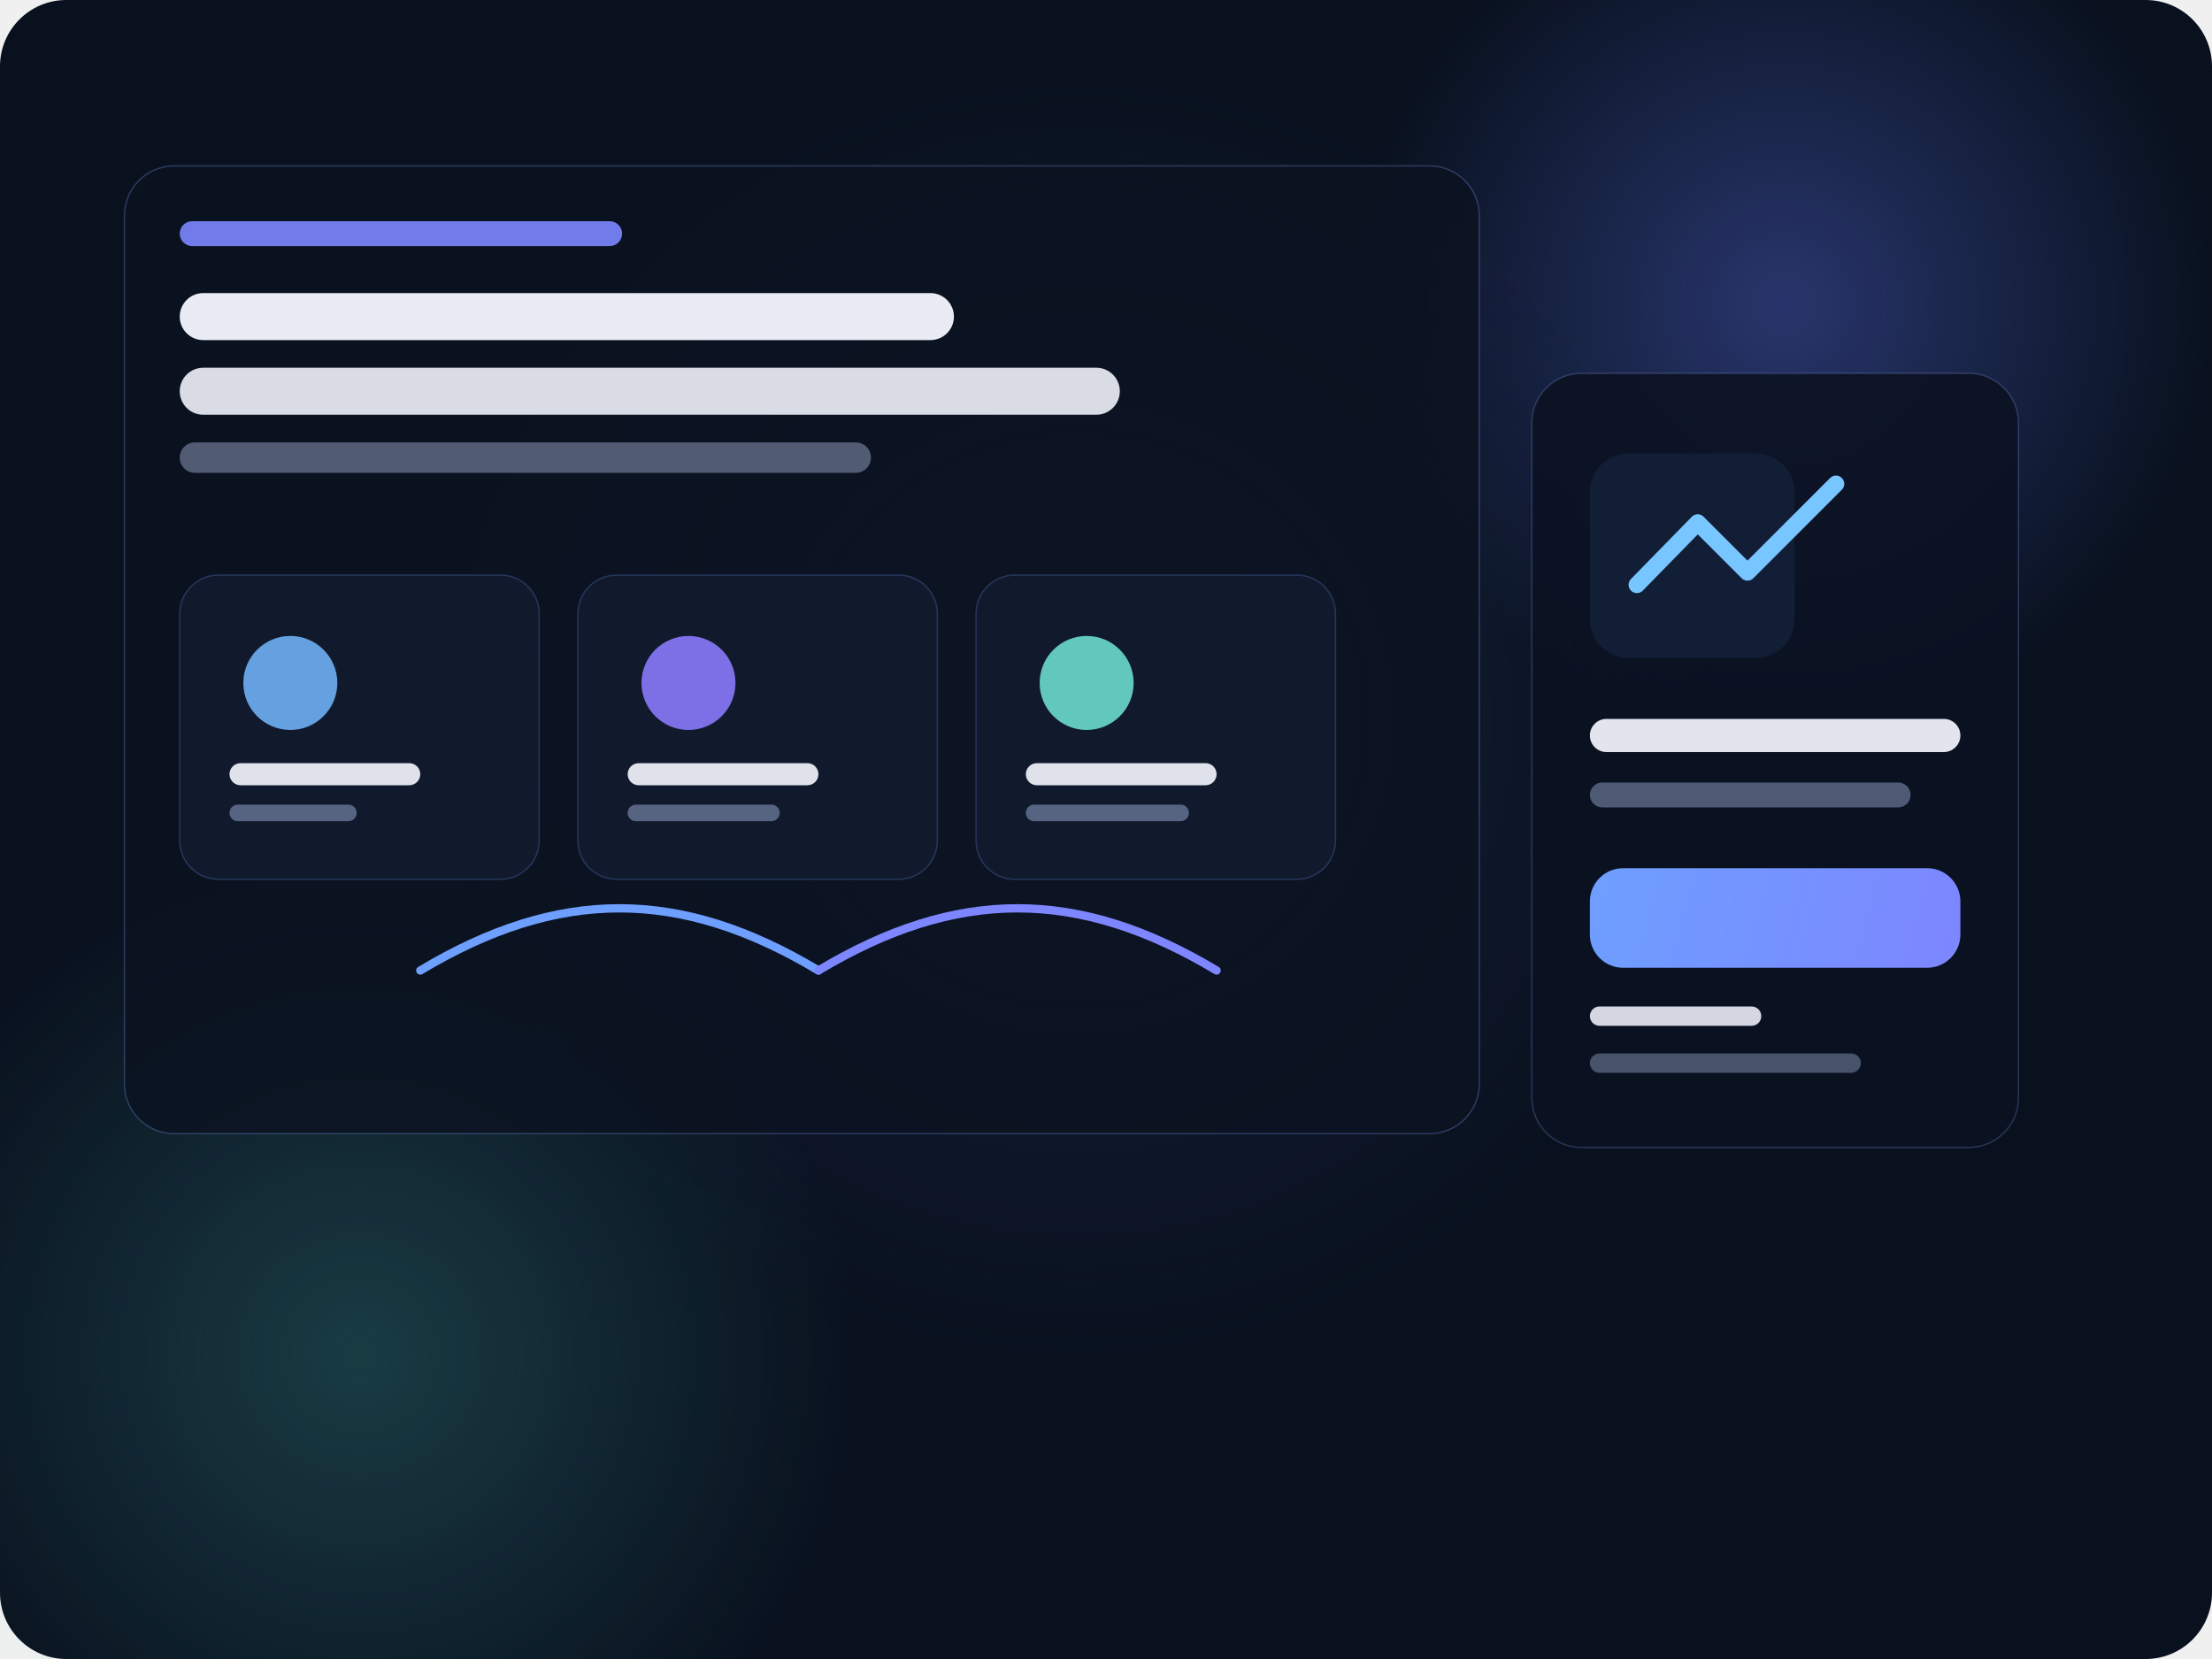
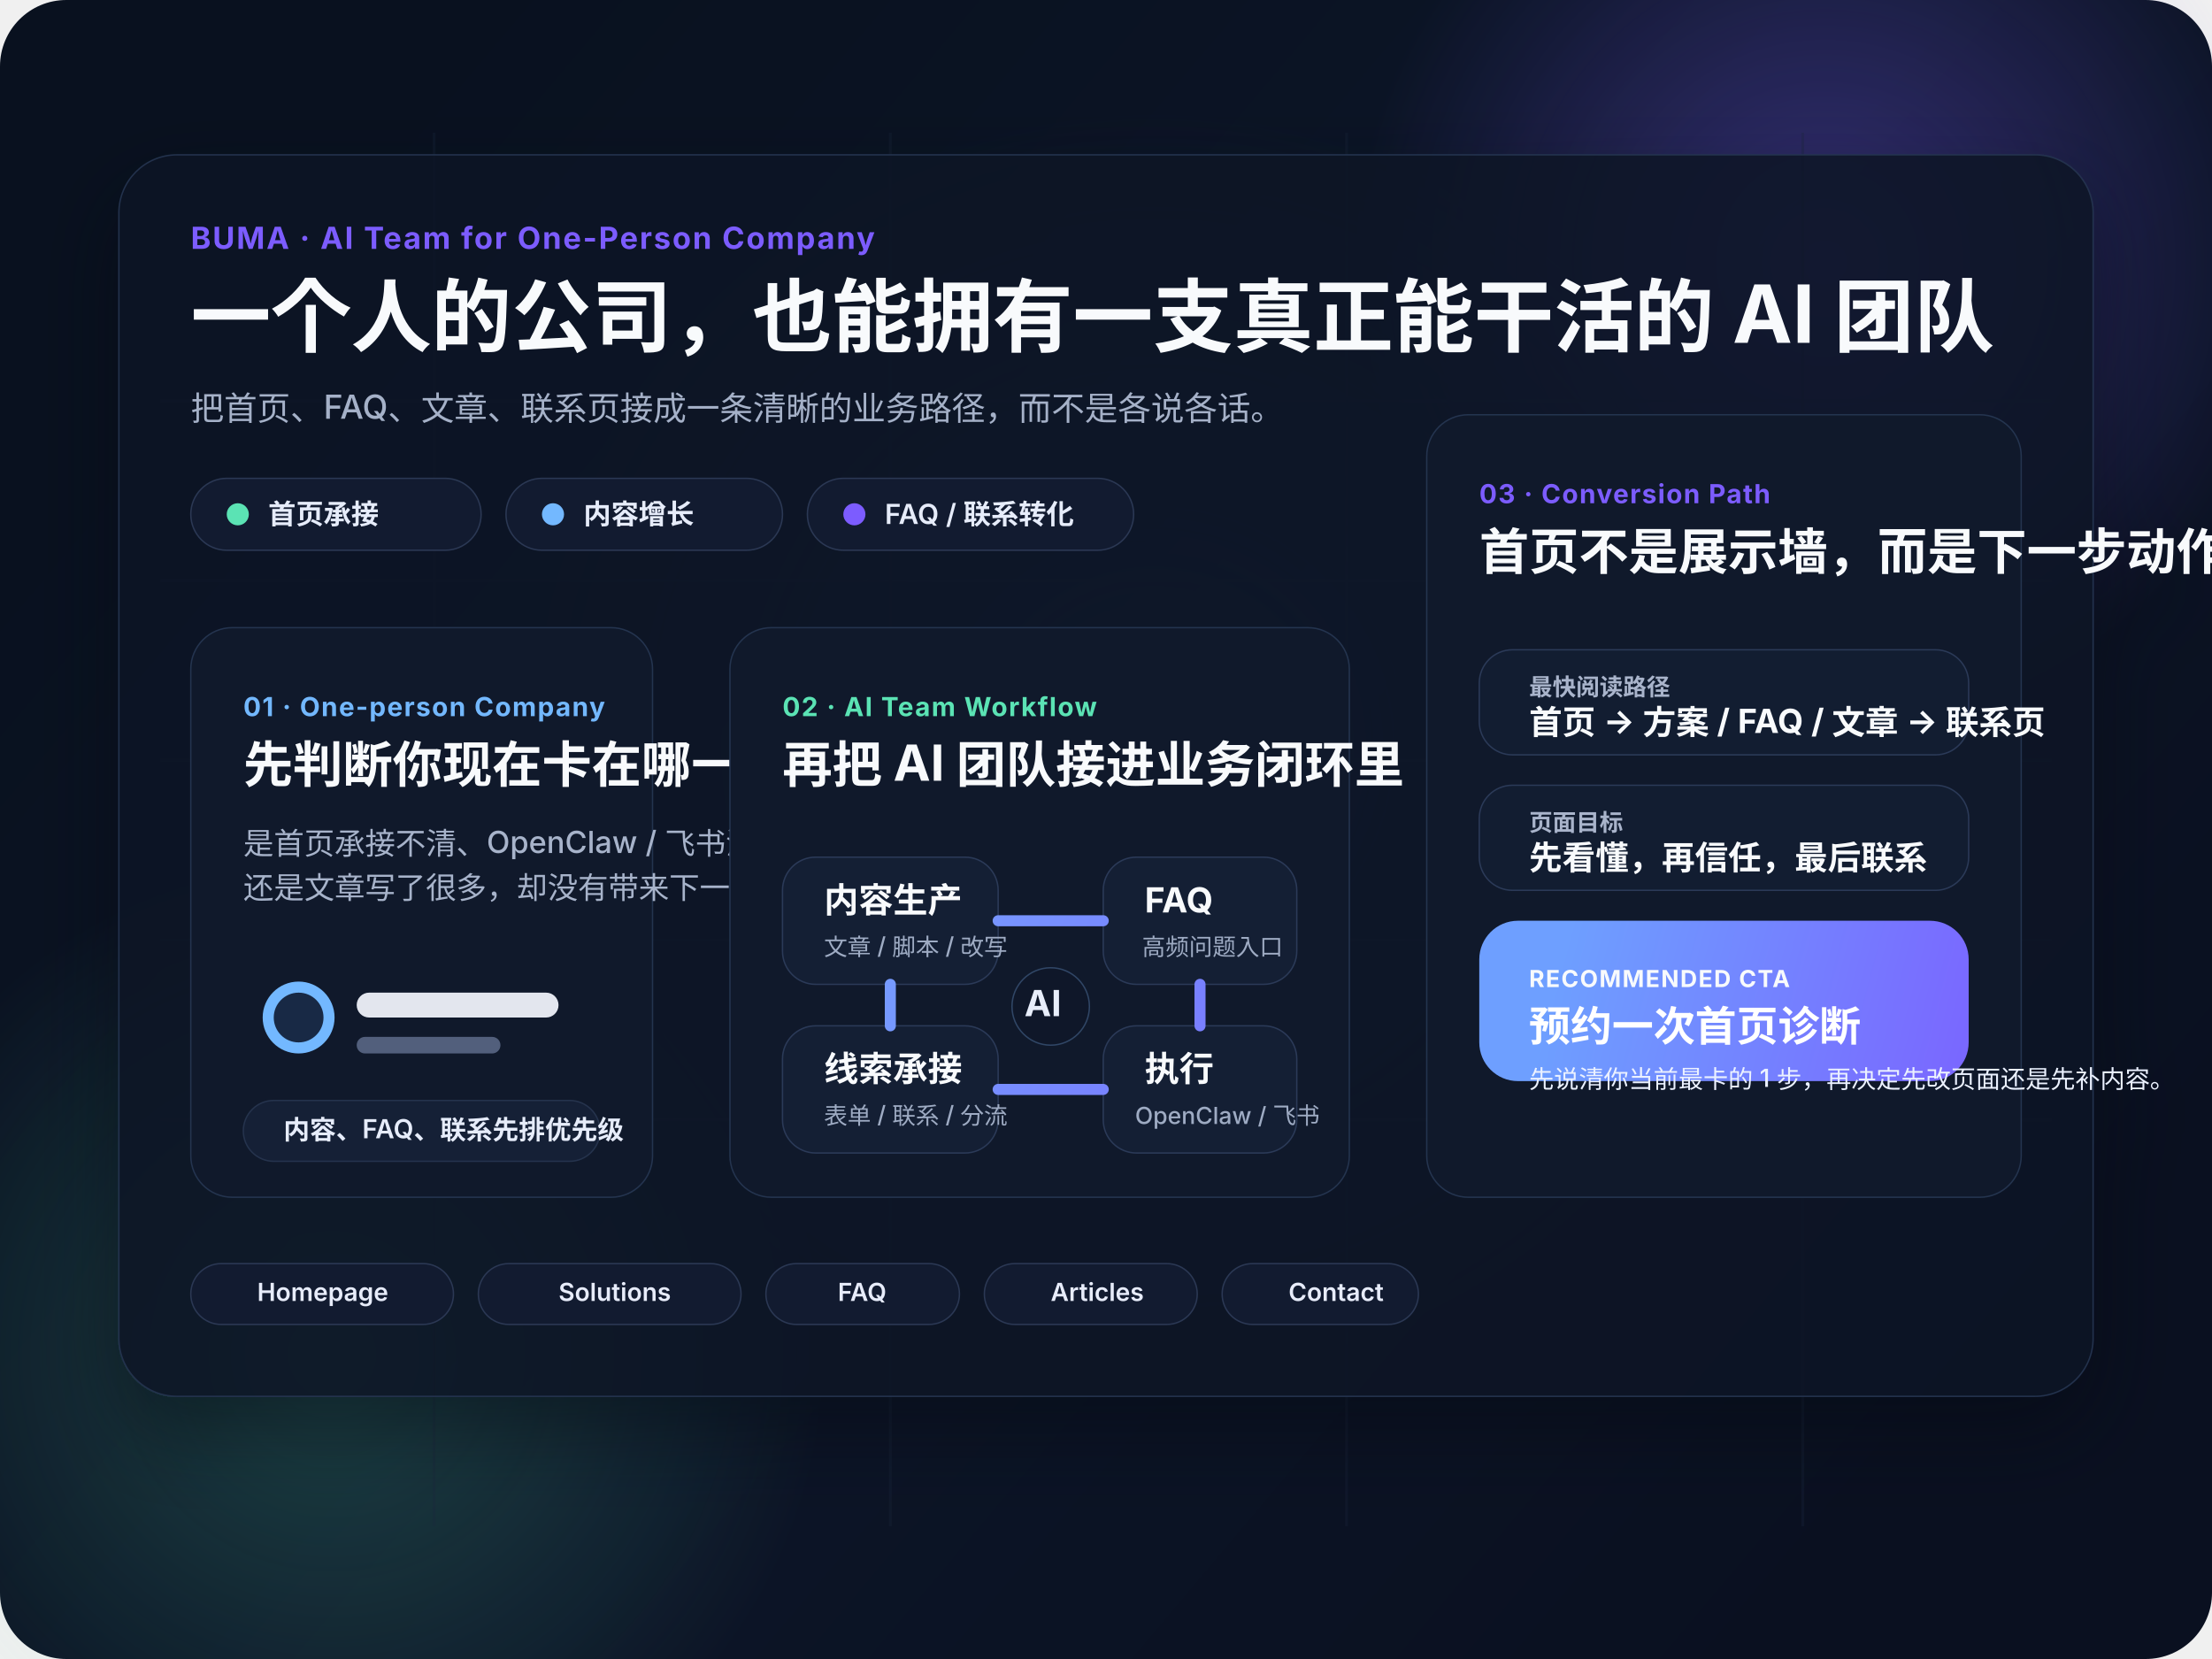
- <svg xmlns="http://www.w3.org/2000/svg" width="1600" height="1200" viewBox="0 0 1600 1200" fill="none">
-   <rect width="1600" height="1200" rx="48" fill="#09111F" />
-   <g opacity="0.9">
-     <circle cx="1290" cy="220" r="310" fill="url(#g1)" />
-     <circle cx="260" cy="980" r="360" fill="url(#g2)" />
-     <circle cx="780" cy="520" r="460" fill="url(#g3)" />
+ <svg xmlns="http://www.w3.org/2000/svg" width="1600" height="1200" viewBox="0 0 1600 1200" fill="none" role="img" aria-labelledby="title desc">
+   <defs>
+     <linearGradient id="bg" x1="220" y1="120" x2="1380" y2="1100" gradientUnits="userSpaceOnUse">
+       <stop stop-color="#09111F" />
+       <stop offset="0.52" stop-color="#0C1527" />
+       <stop offset="1" stop-color="#0A1020" />
+     </linearGradient>
+     <radialGradient id="glowLeft" cx="0" cy="0" r="1" gradientUnits="userSpaceOnUse" gradientTransform="translate(240 980) rotate(90) scale(360)">
+       <stop stop-color="#5BE3B4" stop-opacity="0.22" />
+       <stop offset="1" stop-color="#5BE3B4" stop-opacity="0" />
+     </radialGradient>
+     <radialGradient id="glowRight" cx="0" cy="0" r="1" gradientUnits="userSpaceOnUse" gradientTransform="translate(1320 190) rotate(90) scale(340)">
+       <stop stop-color="#7C5CFF" stop-opacity="0.36" />
+       <stop offset="1" stop-color="#7C5CFF" stop-opacity="0" />
+     </radialGradient>
+     <radialGradient id="glowCenter" cx="0" cy="0" r="1" gradientUnits="userSpaceOnUse" gradientTransform="translate(835 540) rotate(90) scale(460)">
+       <stop stop-color="#182A47" stop-opacity="0.78" />
+       <stop offset="1" stop-color="#182A47" stop-opacity="0" />
+     </radialGradient>
+     <linearGradient id="line" x1="530" y1="420" x2="1170" y2="760" gradientUnits="userSpaceOnUse">
+       <stop stop-color="#73B8FF" />
+       <stop offset="1" stop-color="#7C5CFF" />
+     </linearGradient>
+     <linearGradient id="cta" x1="1110" y1="768" x2="1460" y2="860" gradientUnits="userSpaceOnUse">
+       <stop stop-color="#6E9FFF" />
+       <stop offset="1" stop-color="#7C5CFF" />
+     </linearGradient>
+     <filter id="softShadow" x="0" y="0" width="1600" height="1200" filterUnits="userSpaceOnUse" color-interpolation-filters="sRGB">
+       <feFlood flood-opacity="0" result="BackgroundImageFix" />
+       <feColorMatrix in="SourceAlpha" type="matrix" values="0 0 0 0 0 0 0 0 0 0 0 0 0 0 0 0 0 0 127 0" result="hardAlpha" />
+       <feOffset dy="26" />
+       <feGaussianBlur stdDeviation="30" />
+       <feComposite in2="hardAlpha" operator="out" />
+       <feColorMatrix type="matrix" values="0 0 0 0 0.015 0 0 0 0 0.031 0 0 0 0 0.065 0 0 0 0.46 0" />
+       <feBlend mode="normal" in2="BackgroundImageFix" result="effect1_dropShadow_1_1" />
+       <feBlend mode="normal" in="SourceGraphic" in2="effect1_dropShadow_1_1" result="shape" />
+     </filter>
+   </defs>
+   <rect width="1600" height="1200" rx="48" fill="url(#bg)" />
+   <circle cx="240" cy="980" r="360" fill="url(#glowLeft)" />
+   <circle cx="1320" cy="190" r="340" fill="url(#glowRight)" />
+   <circle cx="835" cy="540" r="460" fill="url(#glowCenter)" />
+   <g opacity="0.32">
+     <path d="M116 290H1484" stroke="#1D2A42" stroke-width="2" />
+     <path d="M116 420H1484" stroke="#1D2A42" stroke-width="2" />
+     <path d="M116 550H1484" stroke="#1D2A42" stroke-width="2" />
+     <path d="M116 680H1484" stroke="#1D2A42" stroke-width="2" />
+     <path d="M116 810H1484" stroke="#1D2A42" stroke-width="2" />
+     <path d="M314 96V1104" stroke="#1A263D" stroke-width="2" />
+     <path d="M644 96V1104" stroke="#1A263D" stroke-width="2" />
+     <path d="M974 96V1104" stroke="#1A263D" stroke-width="2" />
+     <path d="M1304 96V1104" stroke="#1A263D" stroke-width="2" />
  </g>
-   <rect x="90" y="120" width="980" height="700" rx="36" fill="rgba(11,18,33,0.84)" stroke="rgba(137,160,255,0.28)" />
-   <rect x="130" y="160" width="320" height="18" rx="9" fill="#7D86FF" fill-opacity="0.9" />
-   <rect x="130" y="212" width="560" height="34" rx="17" fill="#F5F7FF" fill-opacity="0.95" />
-   <rect x="130" y="266" width="680" height="34" rx="17" fill="#F5F7FF" fill-opacity="0.88" />
-   <rect x="130" y="320" width="500" height="22" rx="11" fill="#98A6C7" fill-opacity="0.5" />
-   <rect x="130" y="416" width="260" height="220" rx="28" fill="#111A2D" stroke="#26365A" />
-   <rect x="418" y="416" width="260" height="220" rx="28" fill="#111A2D" stroke="#26365A" />
-   <rect x="706" y="416" width="260" height="220" rx="28" fill="#111A2D" stroke="#26365A" />
-   <circle cx="210" cy="494" r="34" fill="#73B8FF" fill-opacity="0.85" />
-   <rect x="166" y="552" width="138" height="16" rx="8" fill="#F5F7FF" fill-opacity="0.9" />
-   <rect x="166" y="582" width="92" height="12" rx="6" fill="#8EA0C6" fill-opacity="0.55" />
-   <circle cx="498" cy="494" r="34" fill="#8C7BFF" fill-opacity="0.88" />
-   <rect x="454" y="552" width="138" height="16" rx="8" fill="#F5F7FF" fill-opacity="0.9" />
-   <rect x="454" y="582" width="110" height="12" rx="6" fill="#8EA0C6" fill-opacity="0.55" />
-   <circle cx="786" cy="494" r="34" fill="#6DE0D2" fill-opacity="0.88" />
-   <rect x="742" y="552" width="138" height="16" rx="8" fill="#F5F7FF" fill-opacity="0.9" />
-   <rect x="742" y="582" width="118" height="12" rx="6" fill="#8EA0C6" fill-opacity="0.55" />
-   <path d="M304 702C404 642 492 642 592 702" stroke="#6E9FFF" stroke-width="6" stroke-linecap="round" />
-   <path d="M592 702C692 642 780 642 880 702" stroke="#7D86FF" stroke-width="6" stroke-linecap="round" />
-   <rect x="1108" y="270" width="352" height="560" rx="36" fill="rgba(11,18,33,0.88)" stroke="rgba(145,166,255,0.24)" />
-   <rect x="1150" y="328" width="148" height="148" rx="28" fill="#121E36" />
-   <path d="M1184 423L1228 378L1264 414L1328 350" stroke="#77C6FF" stroke-width="12" stroke-linecap="round" stroke-linejoin="round" />
-   <rect x="1150" y="520" width="268" height="24" rx="12" fill="#F5F7FF" fill-opacity="0.92" />
-   <rect x="1150" y="566" width="232" height="18" rx="9" fill="#93A4C7" fill-opacity="0.5" />
-   <rect x="1150" y="628" width="268" height="72" rx="24" fill="url(#g4)" />
-   <rect x="1150" y="728" width="124" height="14" rx="7" fill="#F5F7FF" fill-opacity="0.86" />
-   <rect x="1150" y="762" width="196" height="14" rx="7" fill="#93A4C7" fill-opacity="0.45" />
-   <defs>
-     <radialGradient id="g1" cx="0" cy="0" r="1" gradientUnits="userSpaceOnUse" gradientTransform="translate(1290 220) rotate(90) scale(310)">
-       <stop stop-color="#637BFF" stop-opacity="0.38" />
-       <stop offset="1" stop-color="#637BFF" stop-opacity="0" />
-     </radialGradient>
-     <radialGradient id="g2" cx="0" cy="0" r="1" gradientUnits="userSpaceOnUse" gradientTransform="translate(260 980) rotate(90) scale(360)">
-       <stop stop-color="#52D7C7" stop-opacity="0.24" />
-       <stop offset="1" stop-color="#52D7C7" stop-opacity="0" />
-     </radialGradient>
-     <radialGradient id="g3" cx="0" cy="0" r="1" gradientUnits="userSpaceOnUse" gradientTransform="translate(780 520) rotate(90) scale(460)">
-       <stop stop-color="#1A2947" stop-opacity="0.8" />
-       <stop offset="1" stop-color="#1A2947" stop-opacity="0" />
-     </radialGradient>
-     <linearGradient id="g4" x1="1150" y1="628" x2="1418" y2="700" gradientUnits="userSpaceOnUse">
-       <stop stop-color="#6E9FFF" />
-       <stop offset="1" stop-color="#7D86FF" />
-     </linearGradient>
-   </defs>
+   <g filter="url(#softShadow)">
+     <rect x="86" y="112" width="1428" height="898" rx="42" fill="#0D1526" fill-opacity="0.86" stroke="#23324D" />
+     <text x="138" y="180" fill="#7C5CFF" font-size="22" font-weight="700" font-family="Inter, PingFang SC, Microsoft YaHei, sans-serif" letter-spacing="1.2">BUMA · AI Team for One-Person Company</text>
+     <text x="138" y="250" fill="#F8FAFC" font-size="58" font-weight="700" font-family="Inter, PingFang SC, Microsoft YaHei, sans-serif">一个人的公司，也能拥有一支真正能干活的 AI 团队</text>
+     <text x="138" y="304" fill="#A5B1C8" font-size="24" font-weight="500" font-family="Inter, PingFang SC, Microsoft YaHei, sans-serif">把首页、FAQ、文章、联系页接成一条清晰的业务路径，而不是各说各话。</text>
+     <rect x="138" y="346" width="210" height="52" rx="26" fill="#121B30" stroke="#2B3854" />
+     <circle cx="172" cy="372" r="8" fill="#5BE3B4" />
+     <text x="194" y="379" fill="#E6ECFA" font-size="20" font-weight="600" font-family="Inter, PingFang SC, Microsoft YaHei, sans-serif">首页承接</text>
+     <rect x="366" y="346" width="200" height="52" rx="26" fill="#121B30" stroke="#2B3854" />
+     <circle cx="400" cy="372" r="8" fill="#73B8FF" />
+     <text x="422" y="379" fill="#E6ECFA" font-size="20" font-weight="600" font-family="Inter, PingFang SC, Microsoft YaHei, sans-serif">内容增长</text>
+     <rect x="584" y="346" width="236" height="52" rx="26" fill="#121B30" stroke="#2B3854" />
+     <circle cx="618" cy="372" r="8" fill="#7C5CFF" />
+     <text x="640" y="379" fill="#E6ECFA" font-size="20" font-weight="600" font-family="Inter, PingFang SC, Microsoft YaHei, sans-serif">FAQ / 联系转化</text>
+     <g>
+       <rect x="138" y="454" width="334" height="412" rx="30" fill="#10192B" stroke="#24344F" />
+       <text x="176" y="518" fill="#73B8FF" font-size="19" font-weight="700" font-family="Inter, PingFang SC, Microsoft YaHei, sans-serif" letter-spacing="0.9">01 · One-person Company</text>
+       <text x="176" y="566" fill="#F8FAFC" font-size="36" font-weight="700" font-family="Inter, PingFang SC, Microsoft YaHei, sans-serif">先判断你现在卡在哪一步</text>
+       <text x="176" y="618" fill="#A7B3CA" font-size="22" font-weight="500" font-family="Inter, PingFang SC, Microsoft YaHei, sans-serif">是首页承接不清、OpenClaw / 飞书没接顺，</text>
+       <text x="176" y="650" fill="#A7B3CA" font-size="22" font-weight="500" font-family="Inter, PingFang SC, Microsoft YaHei, sans-serif">还是文章写了很多，却没有带来下一步动作。</text>
+       <circle cx="216" cy="736" r="22" fill="#182945" stroke="#35507B" />
+       <path d="M216 718C225.941 718 234 726.059 234 736C234 745.941 225.941 754 216 754C206.059 754 198 745.941 198 736C198 726.059 206.059 718 216 718ZM216 710C201.641 710 190 721.641 190 736C190 750.359 201.641 762 216 762C230.359 762 242 750.359 242 736C242 721.641 230.359 710 216 710Z" fill="#73B8FF" />
+       <rect x="258" y="718" width="146" height="18" rx="9" fill="#F5F7FF" fill-opacity="0.92" />
+       <rect x="258" y="750" width="104" height="12" rx="6" fill="#8EA0C6" fill-opacity="0.52" />
+       <rect x="176" y="796" width="258" height="44" rx="22" fill="#152036" stroke="#25334D" />
+       <text x="205" y="824" fill="#E6ECFA" font-size="19" font-weight="600" font-family="Inter, PingFang SC, Microsoft YaHei, sans-serif">内容、FAQ、联系先排优先级</text>
+     </g>
+     <g>
+       <rect x="528" y="454" width="448" height="412" rx="30" fill="#10192B" stroke="#24344F" />
+       <text x="566" y="518" fill="#5BE3B4" font-size="19" font-weight="700" font-family="Inter, PingFang SC, Microsoft YaHei, sans-serif" letter-spacing="0.9">02 · AI Team Workflow</text>
+       <text x="566" y="566" fill="#F8FAFC" font-size="36" font-weight="700" font-family="Inter, PingFang SC, Microsoft YaHei, sans-serif">再把 AI 团队接进业务闭环里</text>
+       <rect x="566" y="620" width="156" height="92" rx="24" fill="#141F34" stroke="#2B3A58" />
+       <text x="596" y="660" fill="#F8FAFC" font-size="25" font-weight="700" font-family="Inter, PingFang SC, Microsoft YaHei, sans-serif">内容生产</text>
+       <text x="596" y="691" fill="#9EABC3" font-size="17" font-weight="500" font-family="Inter, PingFang SC, Microsoft YaHei, sans-serif">文章 / 脚本 / 改写</text>
+       <rect x="798" y="620" width="140" height="92" rx="24" fill="#141F34" stroke="#2B3A58" />
+       <text x="828" y="660" fill="#F8FAFC" font-size="25" font-weight="700" font-family="Inter, PingFang SC, Microsoft YaHei, sans-serif">FAQ</text>
+       <text x="826" y="691" fill="#9EABC3" font-size="17" font-weight="500" font-family="Inter, PingFang SC, Microsoft YaHei, sans-serif">高频问题入口</text>
+       <rect x="566" y="742" width="156" height="92" rx="24" fill="#141F34" stroke="#2B3A58" />
+       <text x="596" y="782" fill="#F8FAFC" font-size="25" font-weight="700" font-family="Inter, PingFang SC, Microsoft YaHei, sans-serif">线索承接</text>
+       <text x="596" y="813" fill="#9EABC3" font-size="17" font-weight="500" font-family="Inter, PingFang SC, Microsoft YaHei, sans-serif">表单 / 联系 / 分流</text>
+       <rect x="798" y="742" width="140" height="92" rx="24" fill="#141F34" stroke="#2B3A58" />
+       <text x="828" y="782" fill="#F8FAFC" font-size="25" font-weight="700" font-family="Inter, PingFang SC, Microsoft YaHei, sans-serif">执行</text>
+       <text x="821" y="813" fill="#9EABC3" font-size="17" font-weight="500" font-family="Inter, PingFang SC, Microsoft YaHei, sans-serif">OpenClaw / 飞书</text>
+       <path d="M722 666H798" stroke="url(#line)" stroke-width="8" stroke-linecap="round" />
+       <path d="M868 712V742" stroke="url(#line)" stroke-width="8" stroke-linecap="round" />
+       <path d="M722 788H798" stroke="url(#line)" stroke-width="8" stroke-linecap="round" />
+       <path d="M644 712V742" stroke="url(#line)" stroke-width="8" stroke-linecap="round" />
+       <circle cx="760" cy="728" r="28" fill="#0F1729" stroke="#304666" />
+       <text x="741" y="735" fill="#E8EEFB" font-size="26" font-weight="700" font-family="Inter, PingFang SC, Microsoft YaHei, sans-serif">AI</text>
+     </g>
+     <g>
+       <rect x="1032" y="300" width="430" height="566" rx="30" fill="#10192B" stroke="#24344F" />
+       <text x="1070" y="364" fill="#7C5CFF" font-size="19" font-weight="700" font-family="Inter, PingFang SC, Microsoft YaHei, sans-serif" letter-spacing="0.9">03 · Conversion Path</text>
+       <text x="1070" y="412" fill="#F8FAFC" font-size="36" font-weight="700" font-family="Inter, PingFang SC, Microsoft YaHei, sans-serif">首页不是展示墙，而是下一步动作的起点</text>
+       <rect x="1070" y="470" width="354" height="76" rx="24" fill="#121D31" stroke="#2B3A58" />
+       <text x="1106" y="503" fill="#A9B4CB" font-size="17" font-weight="600" font-family="Inter, PingFang SC, Microsoft YaHei, sans-serif">最快阅读路径</text>
+       <text x="1106" y="531" fill="#F8FAFC" font-size="24" font-weight="700" font-family="Inter, PingFang SC, Microsoft YaHei, sans-serif">首页 → 方案 / FAQ / 文章 → 联系页</text>
+       <rect x="1070" y="568" width="354" height="76" rx="24" fill="#121D31" stroke="#2B3A58" />
+       <text x="1106" y="601" fill="#A9B4CB" font-size="17" font-weight="600" font-family="Inter, PingFang SC, Microsoft YaHei, sans-serif">页面目标</text>
+       <text x="1106" y="629" fill="#F8FAFC" font-size="24" font-weight="700" font-family="Inter, PingFang SC, Microsoft YaHei, sans-serif">先看懂，再信任，最后联系</text>
+       <rect x="1070" y="666" width="354" height="116" rx="28" fill="url(#cta)" />
+       <text x="1106" y="714" fill="#F8FAFC" font-size="17" font-weight="700" font-family="Inter, PingFang SC, Microsoft YaHei, sans-serif" letter-spacing="0.9">RECOMMENDED CTA</text>
+       <text x="1106" y="753" fill="#FFFFFF" font-size="30" font-weight="700" font-family="Inter, PingFang SC, Microsoft YaHei, sans-serif">预约一次首页诊断</text>
+       <text x="1106" y="787" fill="#EBF1FF" font-size="18" font-weight="500" font-family="Inter, PingFang SC, Microsoft YaHei, sans-serif">先说清你当前最卡的 1 步，再决定先改页面还是先补内容。</text>
+     </g>
+     <g>
+       <rect x="138" y="914" width="190" height="44" rx="22" fill="#121B30" stroke="#2B3854" />
+       <text x="186" y="941" fill="#E7ECFA" font-size="18" font-weight="600" font-family="Inter, PingFang SC, Microsoft YaHei, sans-serif">Homepage</text>
+       <rect x="346" y="914" width="190" height="44" rx="22" fill="#121B30" stroke="#2B3854" />
+       <text x="404" y="941" fill="#E7ECFA" font-size="18" font-weight="600" font-family="Inter, PingFang SC, Microsoft YaHei, sans-serif">Solutions</text>
+       <rect x="554" y="914" width="140" height="44" rx="22" fill="#121B30" stroke="#2B3854" />
+       <text x="606" y="941" fill="#E7ECFA" font-size="18" font-weight="600" font-family="Inter, PingFang SC, Microsoft YaHei, sans-serif">FAQ</text>
+       <rect x="712" y="914" width="154" height="44" rx="22" fill="#121B30" stroke="#2B3854" />
+       <text x="760" y="941" fill="#E7ECFA" font-size="18" font-weight="600" font-family="Inter, PingFang SC, Microsoft YaHei, sans-serif">Articles</text>
+       <rect x="884" y="914" width="142" height="44" rx="22" fill="#121B30" stroke="#2B3854" />
+       <text x="932" y="941" fill="#E7ECFA" font-size="18" font-weight="600" font-family="Inter, PingFang SC, Microsoft YaHei, sans-serif">Contact</text>
+     </g>
+   </g>
</svg>
